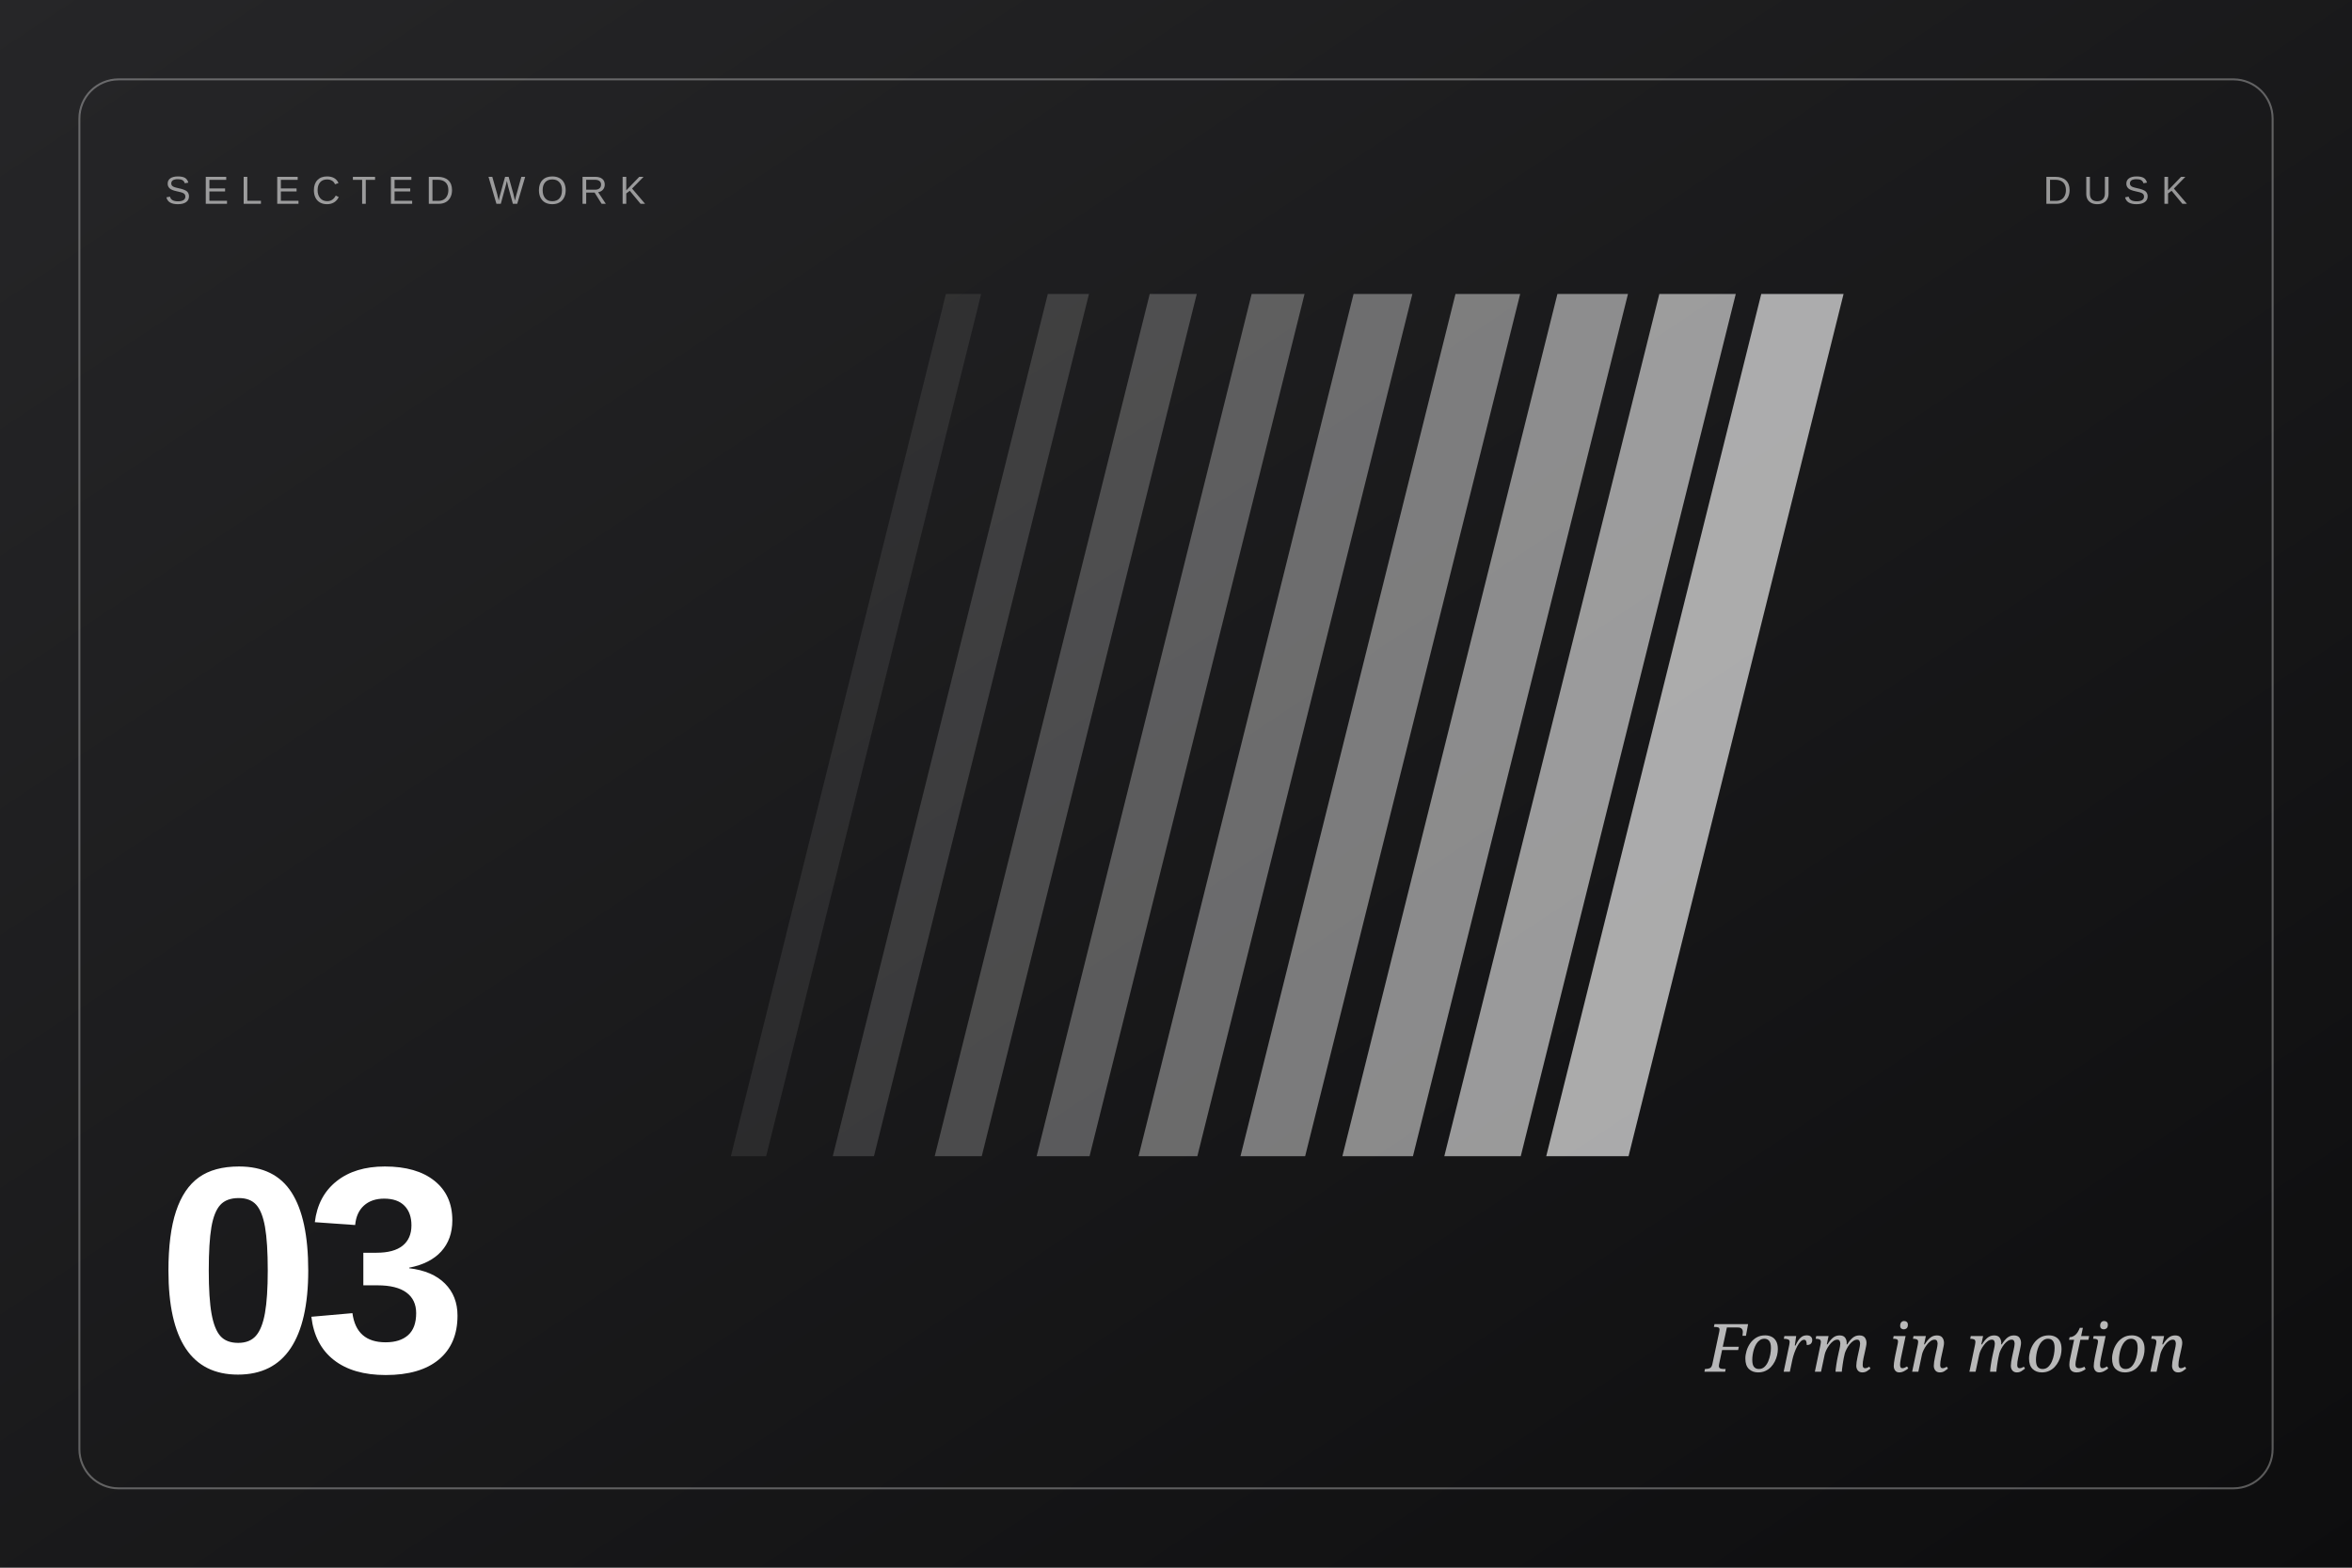
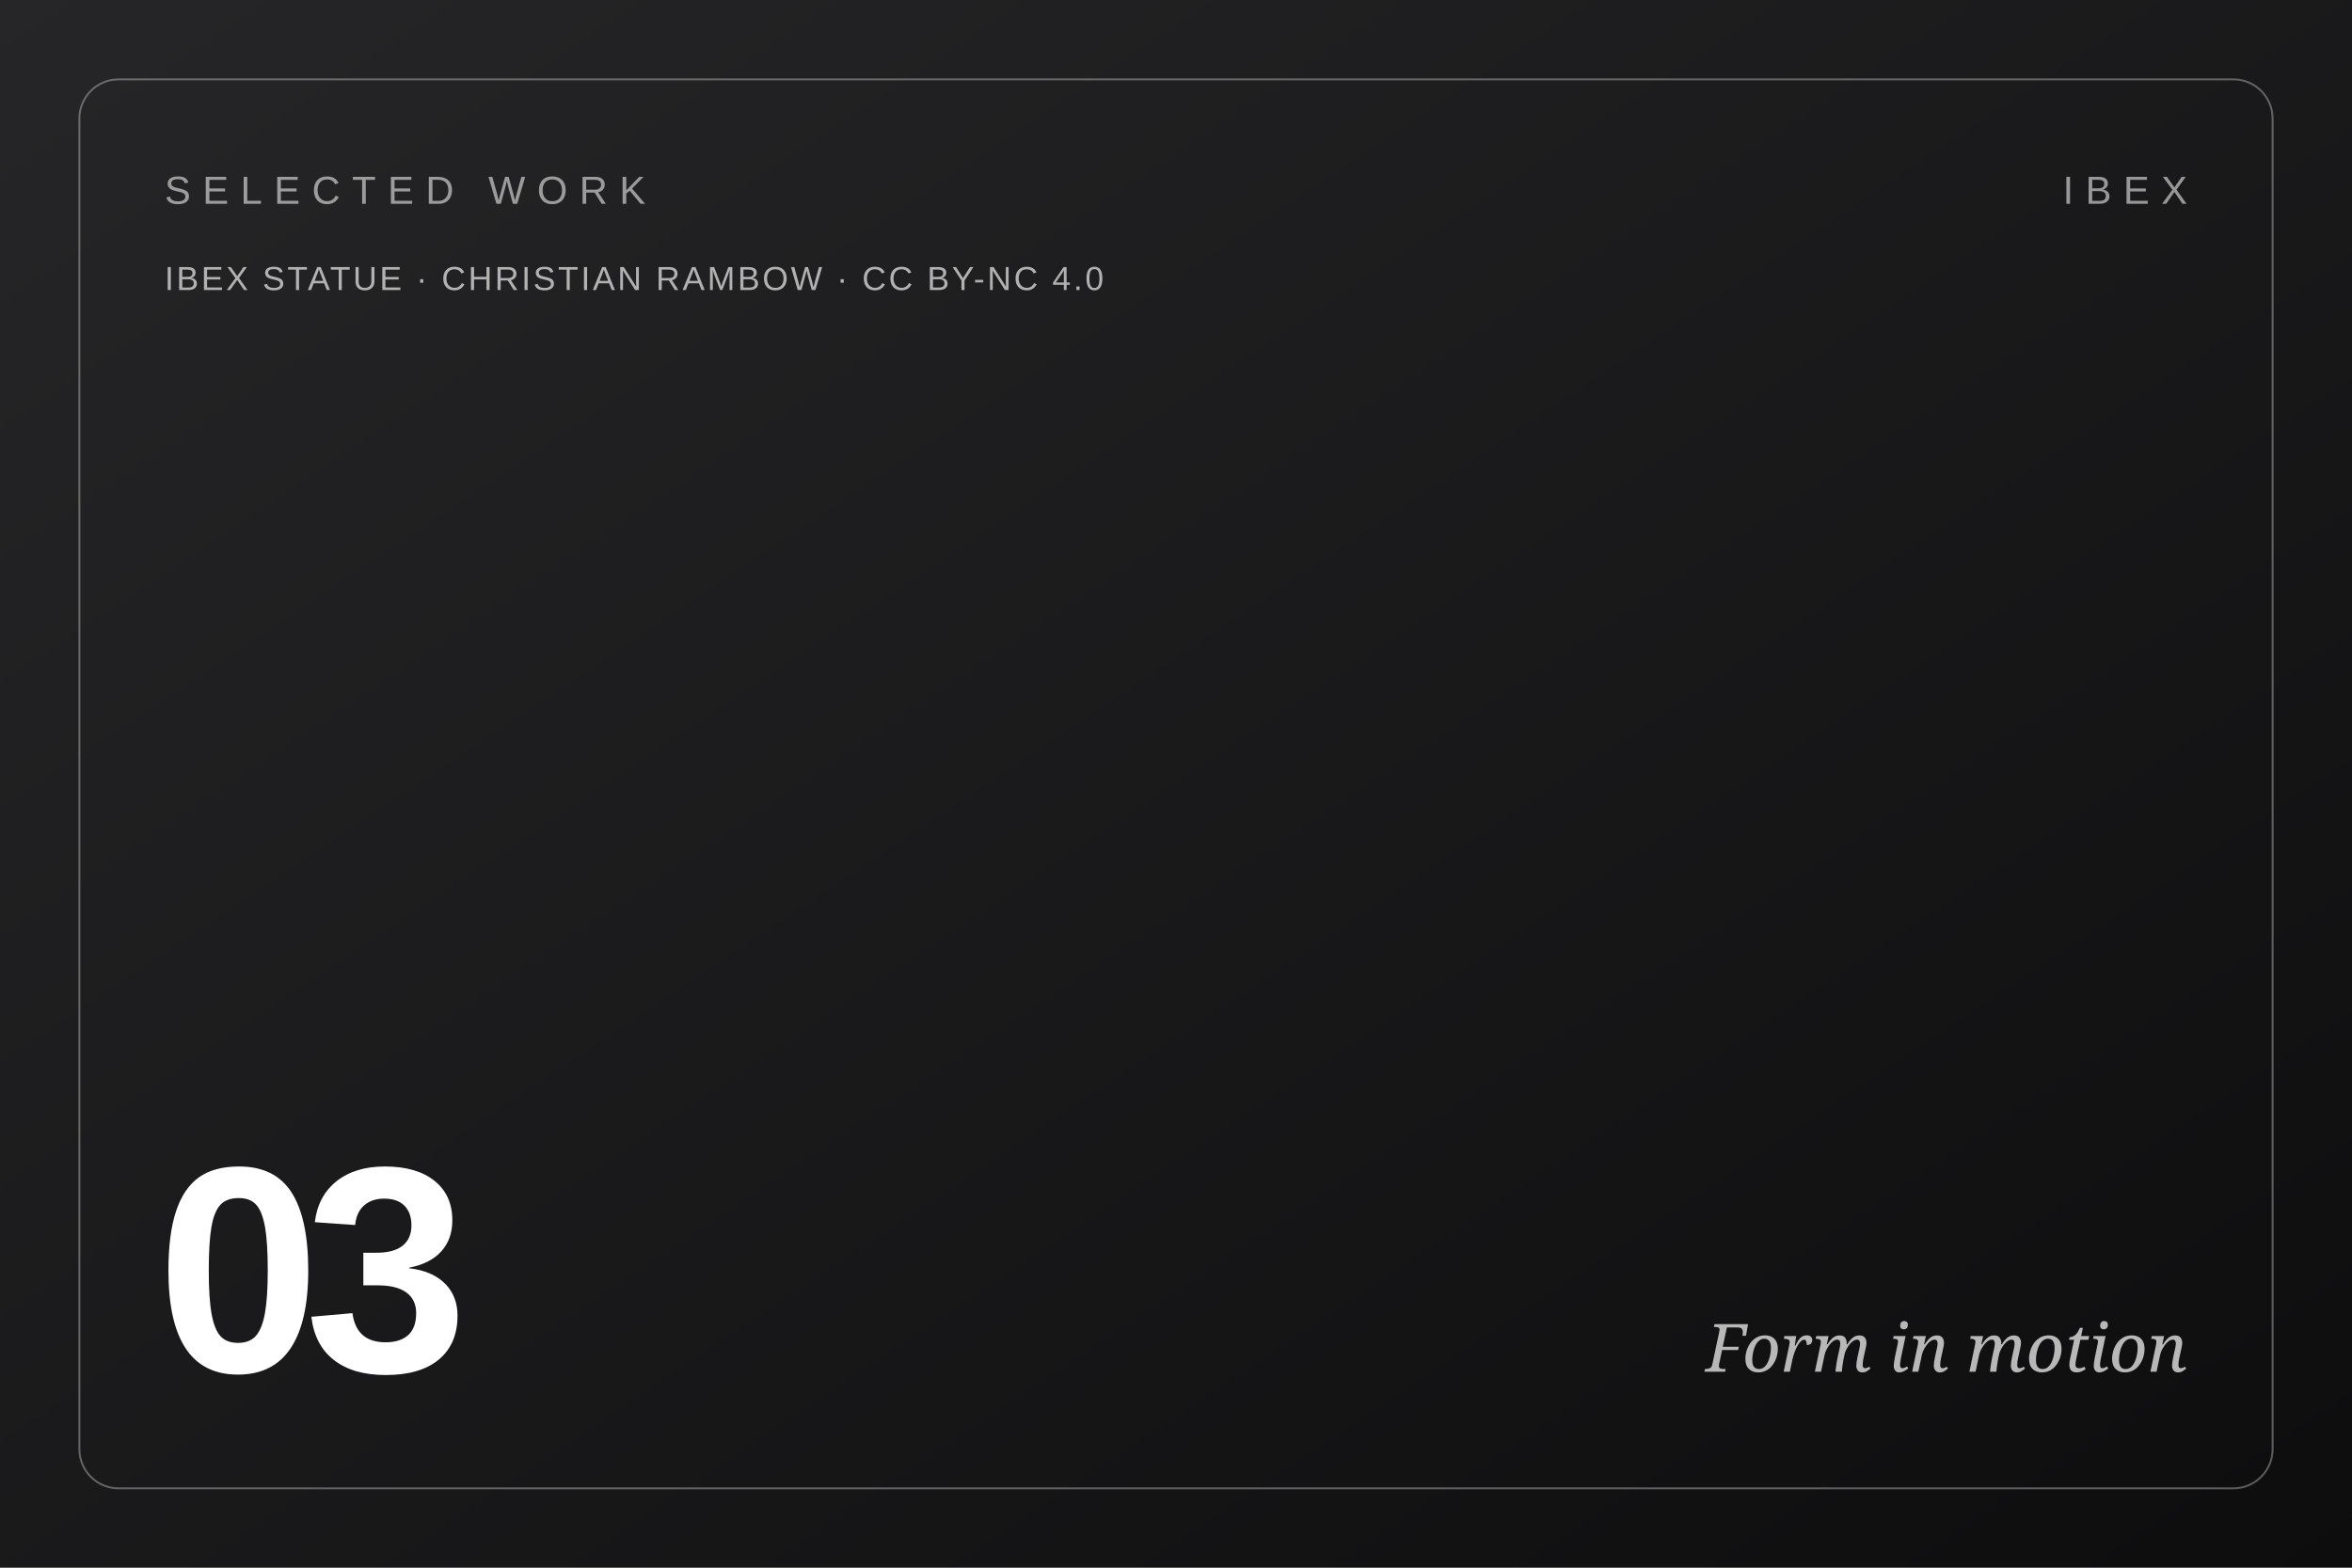
<svg xmlns="http://www.w3.org/2000/svg" width="1200" height="800" viewBox="0 0 1200 800">
  <defs>
    <linearGradient id="bg" x1="0" y1="0" x2="1" y2="1">
      <stop offset="0" stop-color="#262628" />
      <stop offset="1" stop-color="#0d0d0e" />
-     </linearGradient>
-     <radialGradient id="orb" cx=".38" cy=".32" r=".8">
-       <stop offset="0" stop-color="#ffffff" />
-       <stop offset=".45" stop-color="#8d8d90" />
-       <stop offset="1" stop-color="#0b0b0c" />
-     </radialGradient>
-     <linearGradient id="fade" x1="0" y1="0" x2="0" y2="1">
-       <stop offset="0" stop-color="#fff" stop-opacity=".9" />
-       <stop offset="1" stop-color="#fff" stop-opacity="0" />
    </linearGradient>
    <clipPath id="inner">
      <rect x="41" y="41" width="1118" height="718" rx="20" />
    </clipPath>
  </defs>
  <rect width="1200" height="800" fill="url(#bg)" />
  <g clip-path="url(#inner)">
-     <rect x="520" y="150" width="18" height="440" fill="#fff" fill-opacity="0.080" transform="skewX(-14)" />
-     <rect x="572" y="150" width="21" height="440" fill="#fff" fill-opacity="0.150" transform="skewX(-14)" />
-     <rect x="624" y="150" width="24" height="440" fill="#fff" fill-opacity="0.220" transform="skewX(-14)" />
-     <rect x="676" y="150" width="27" height="440" fill="#fff" fill-opacity="0.290" transform="skewX(-14)" />
-     <rect x="728" y="150" width="30" height="440" fill="#fff" fill-opacity="0.360" transform="skewX(-14)" />
-     <rect x="780" y="150" width="33" height="440" fill="#fff" fill-opacity="0.430" transform="skewX(-14)" />
-     <rect x="832" y="150" width="36" height="440" fill="#fff" fill-opacity="0.500" transform="skewX(-14)" />
-     <rect x="884" y="150" width="39" height="440" fill="#fff" fill-opacity="0.570" transform="skewX(-14)" />
-     <rect x="936" y="150" width="42" height="440" fill="#fff" fill-opacity="0.640" transform="skewX(-14)" />
-   </g>
+ </g>
  <rect x="40.5" y="40.5" width="1119" height="719" rx="20" fill="none" stroke="#fff" stroke-opacity=".32" />
  <text x="84" y="104" font-family="Arial,Helvetica,sans-serif" font-size="20" letter-spacing="6" fill="#fff" fill-opacity=".55">SELECTED WORK</text>
-   <text x="1116" y="104" text-anchor="end" font-family="Arial,Helvetica,sans-serif" font-size="20" letter-spacing="6" fill="#fff" fill-opacity=".55">DUSK</text>
+   <text x="1116" y="104" text-anchor="end" font-family="Arial,Helvetica,sans-serif" font-size="20" letter-spacing="6" fill="#fff" fill-opacity=".55">IBEX</text>
+   <text x="84" y="148" font-family="Arial,Helvetica,sans-serif" font-size="17" letter-spacing="1.3" fill="#fff" fill-opacity=".65">IBEX STATUE · CHRISTIAN RAMBOW · CC BY-NC 4.0</text>
  <text x="80" y="700" font-family="Arial,Helvetica,sans-serif" font-size="150" font-weight="700" letter-spacing="-8" fill="#fff">03</text>
  <text x="1116" y="700" text-anchor="end" font-family="Georgia,serif" font-style="italic" font-size="34" fill="#fff" fill-opacity=".7">Form in motion</text>
</svg>
